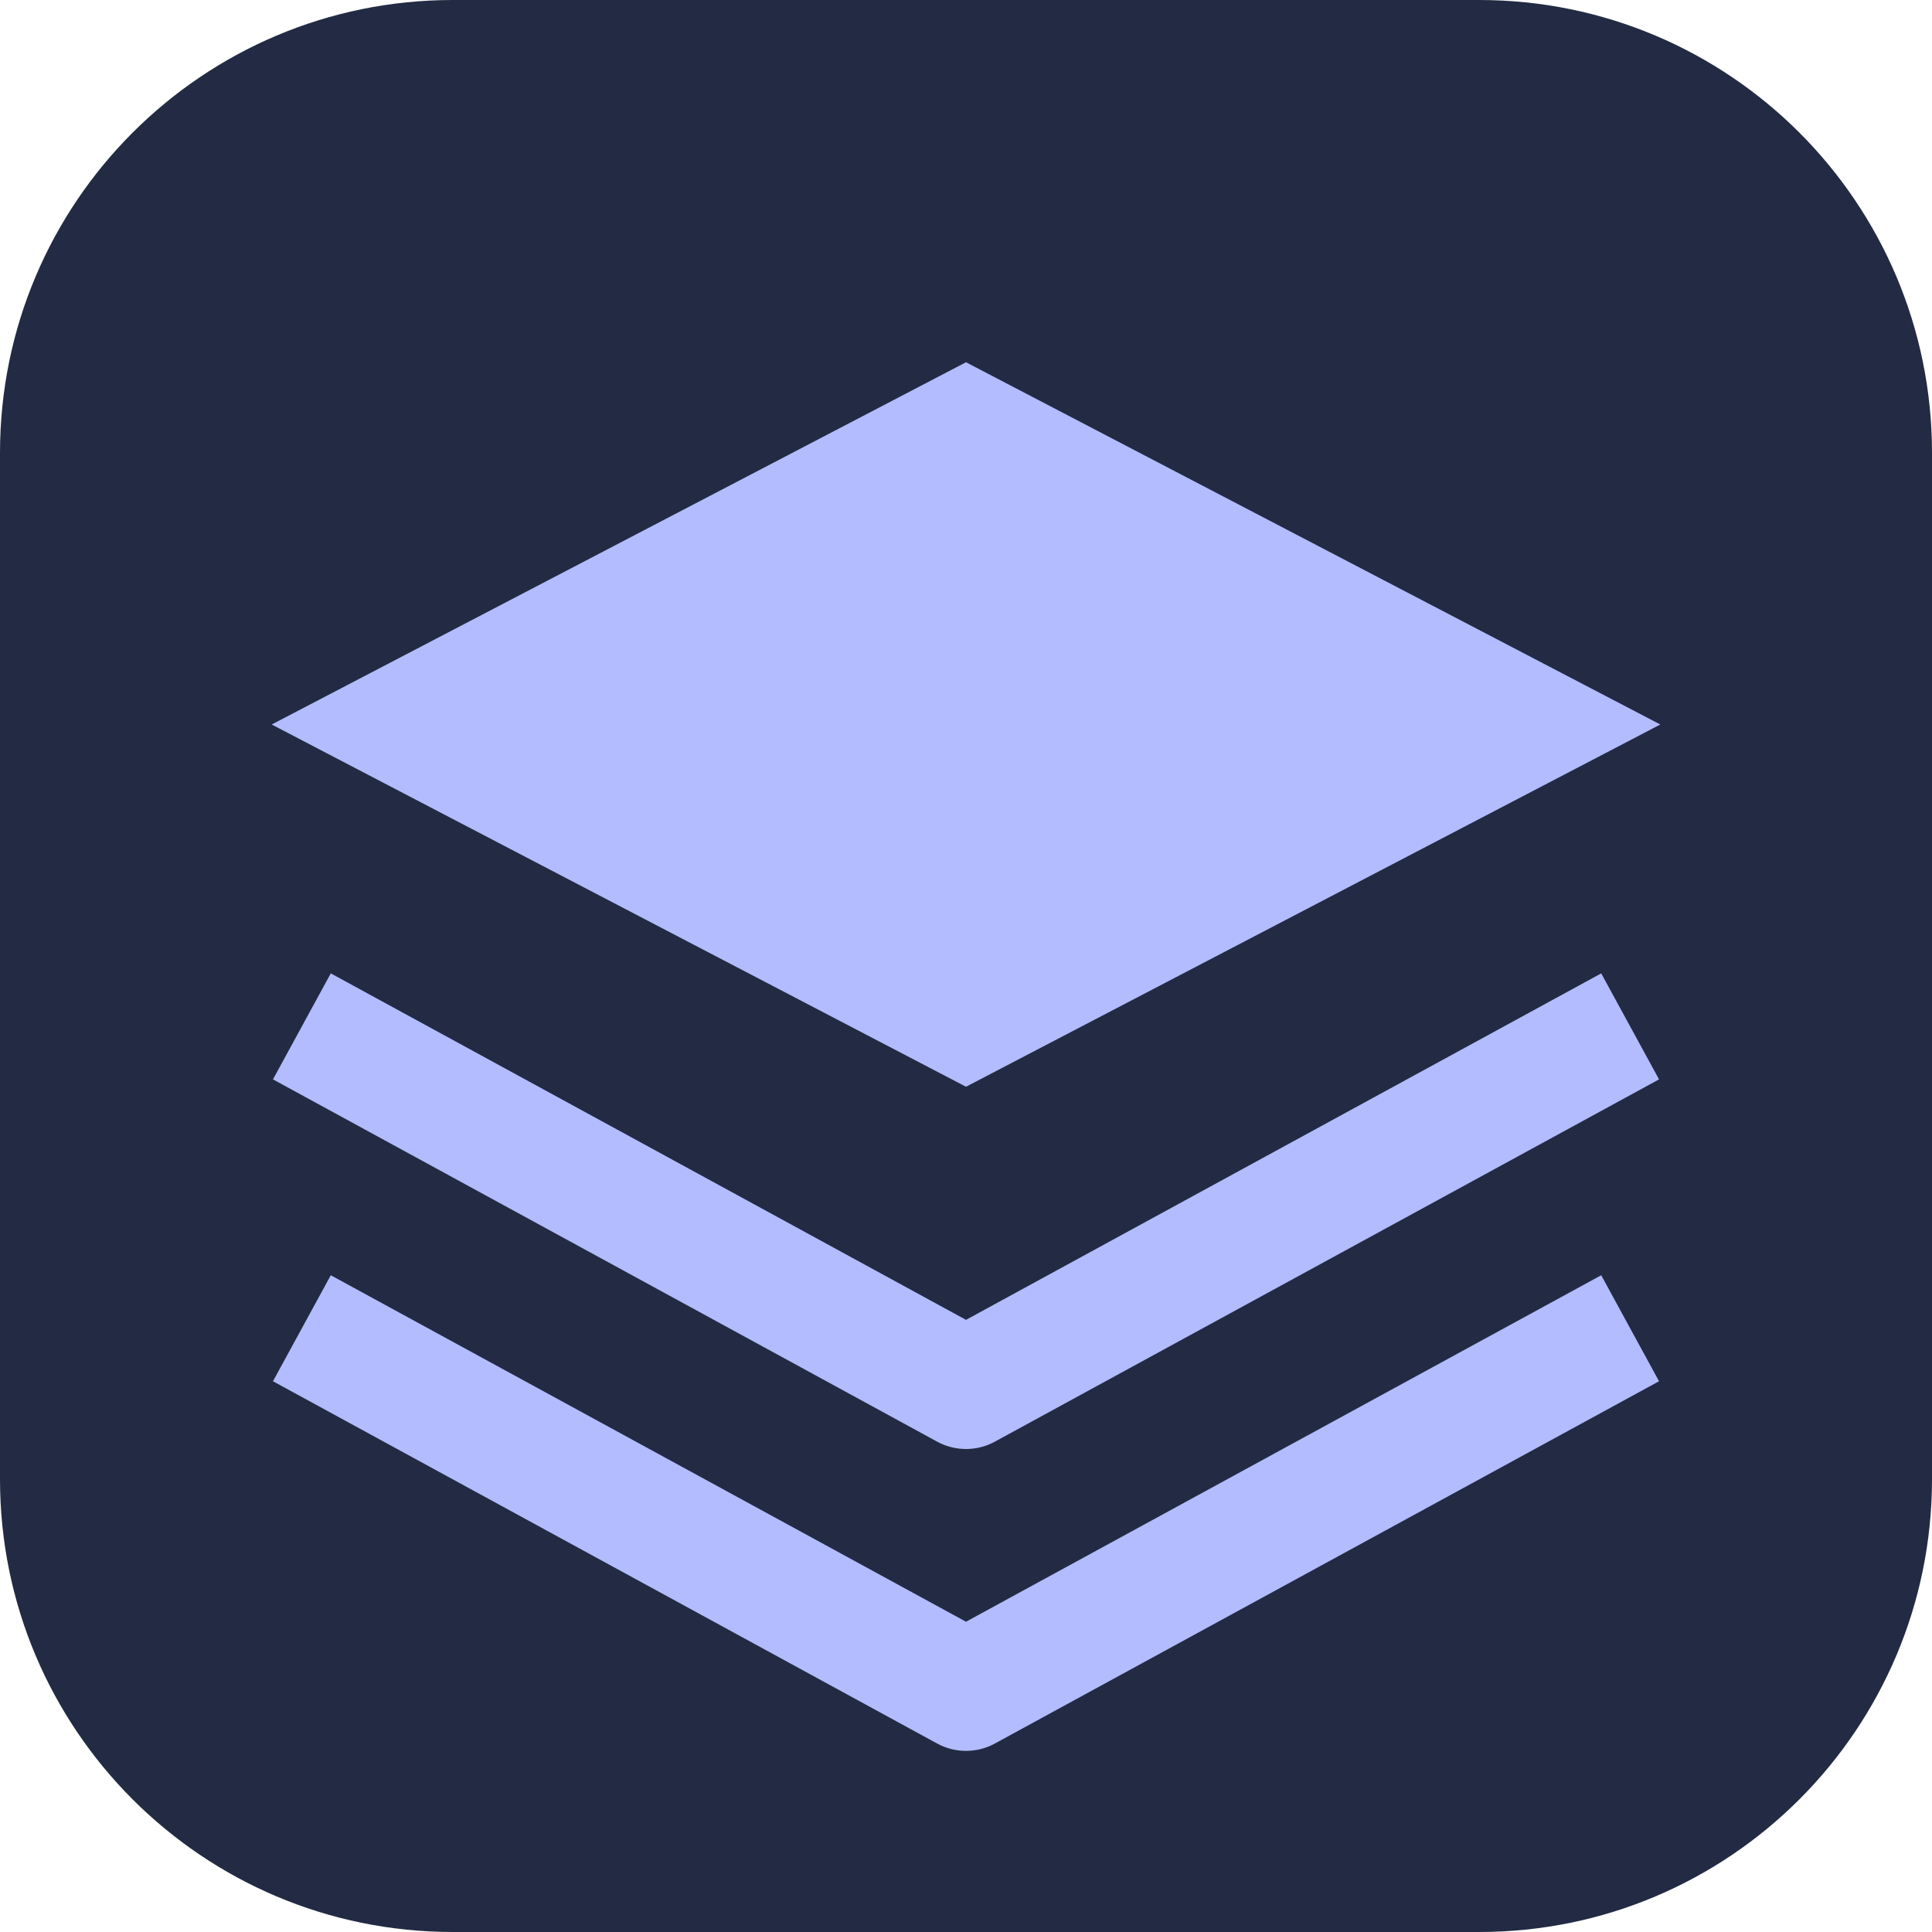
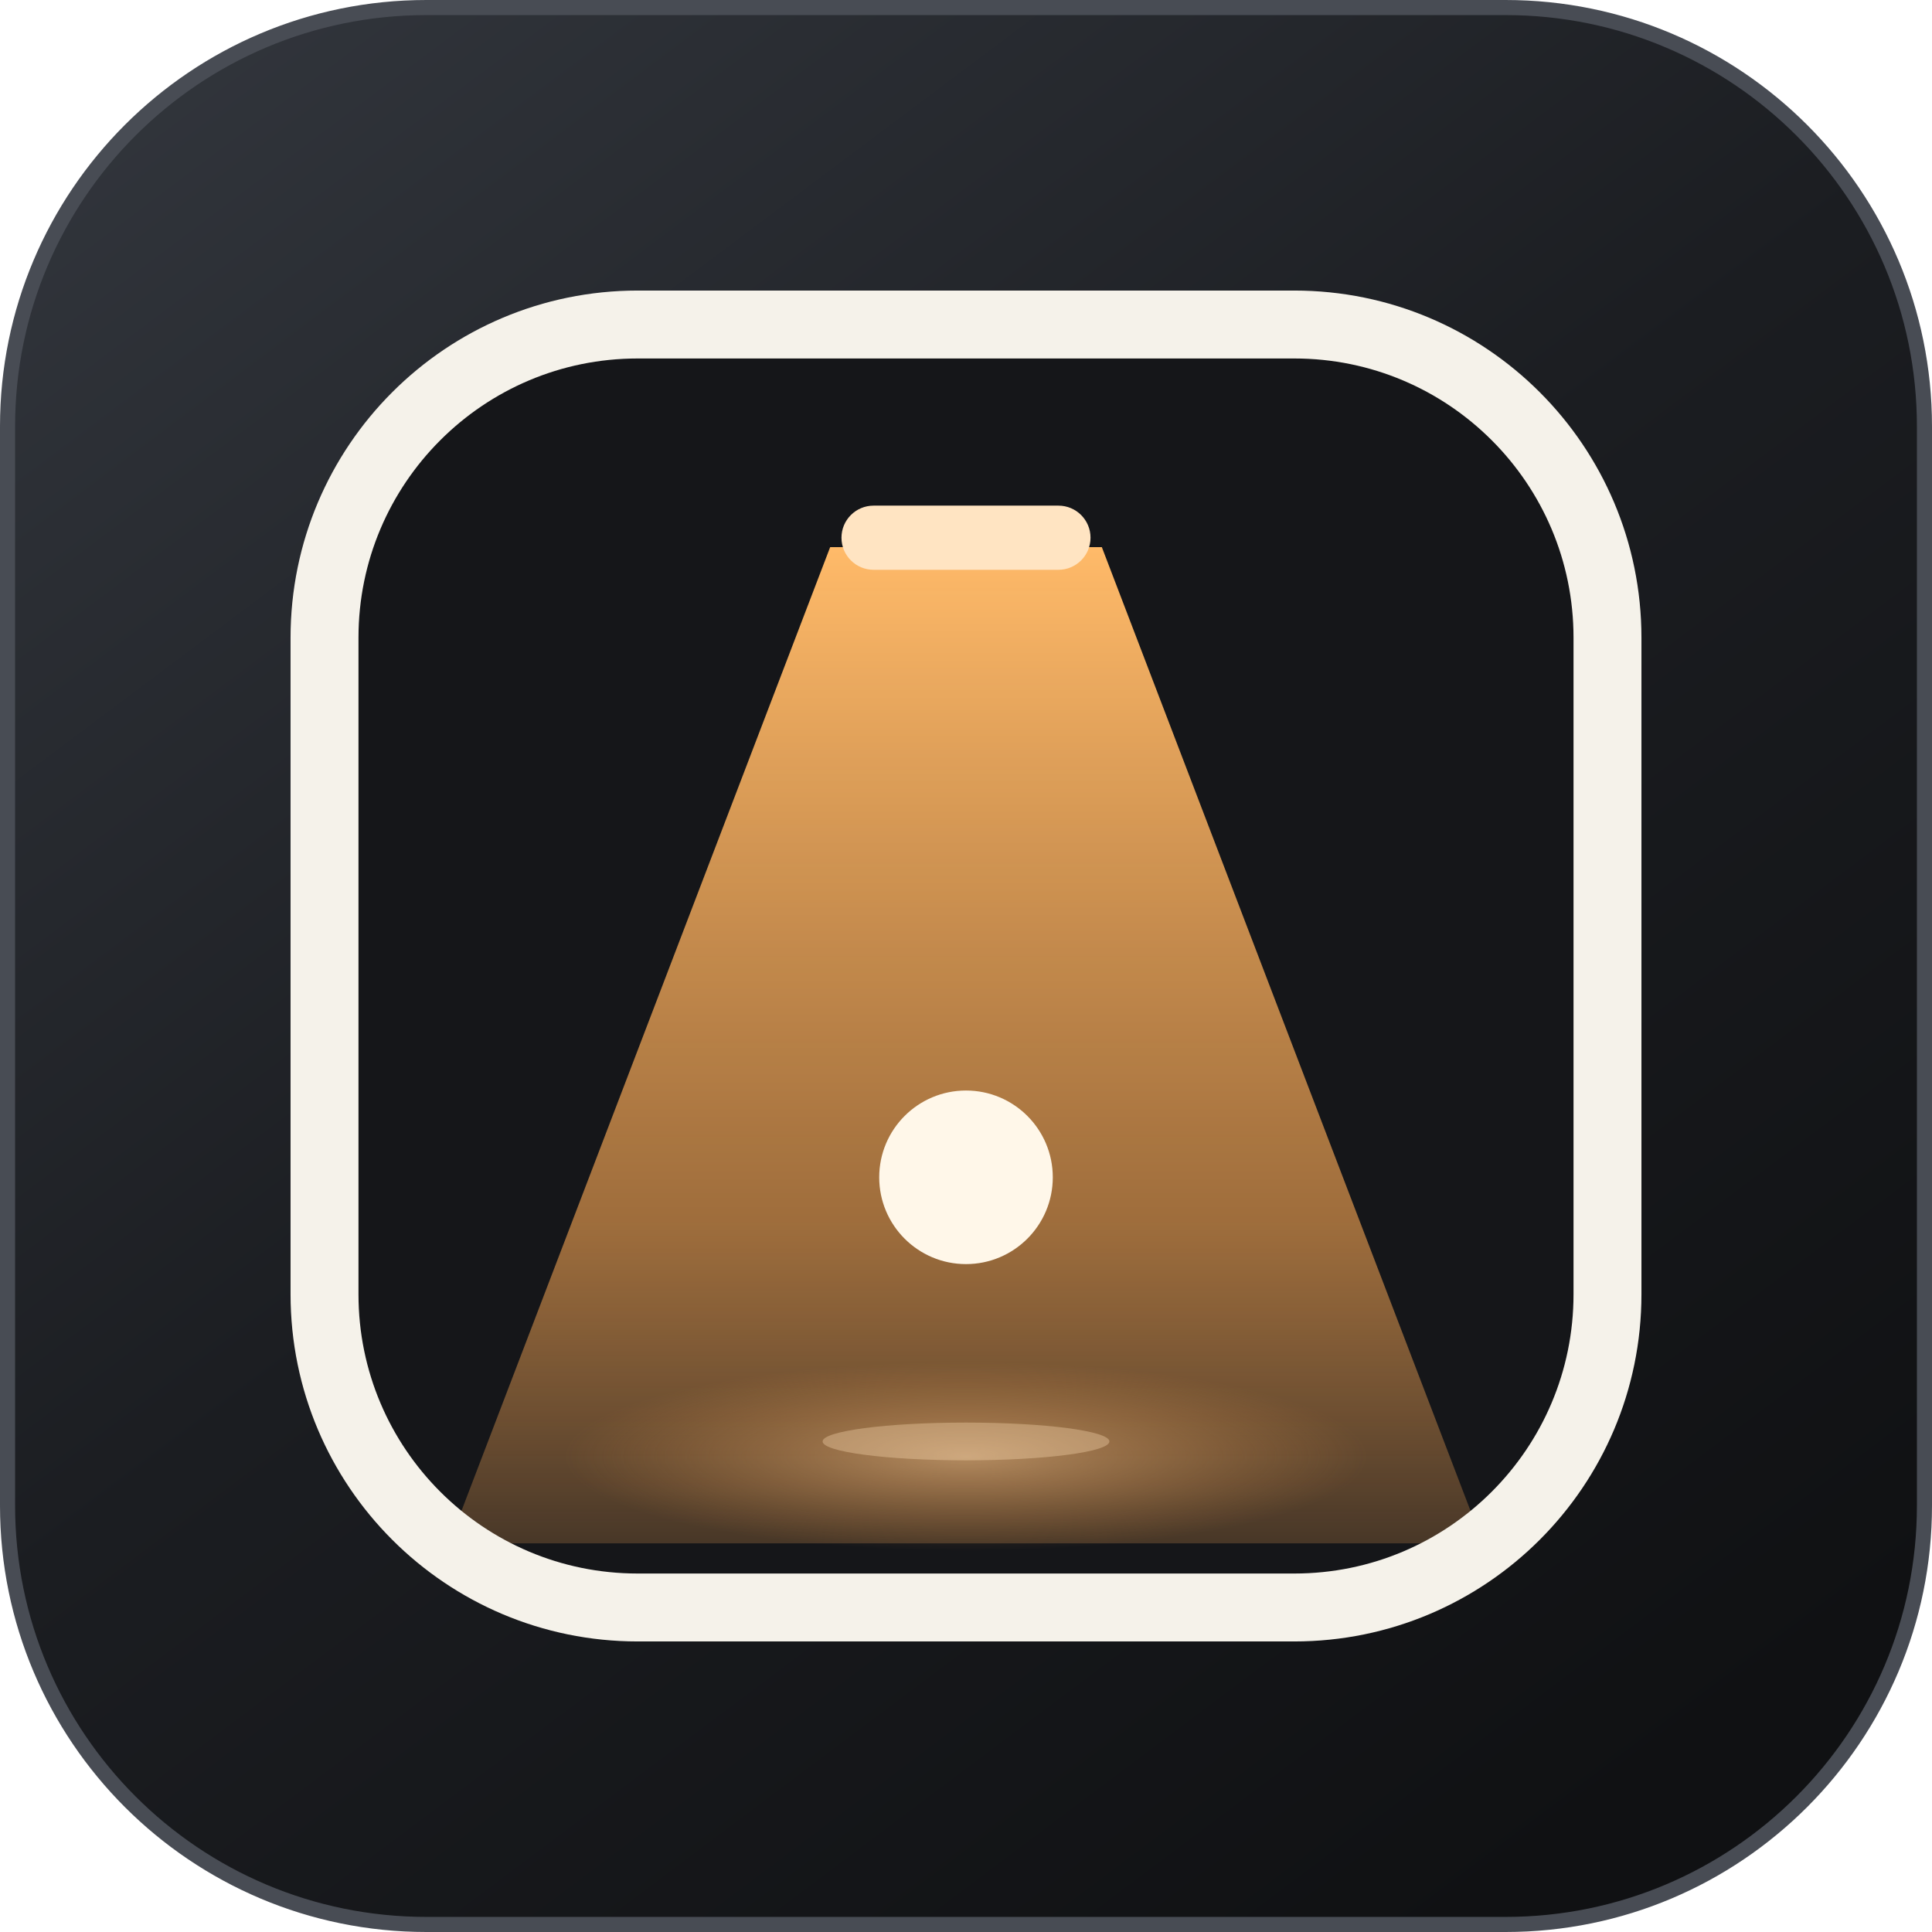
- <svg xmlns="http://www.w3.org/2000/svg" width="64" height="64" viewBox="0 0 64 64">
-   <rect width="64" height="64" rx="15" fill="#222b43" />
-   <path d="m32 12 23 12-23 12L9 24z" fill="#b3bcff" />
-   <path d="m10 34 22 12 22-12M10 44l22 12 22-12" fill="none" stroke="#b3bcff" stroke-width="4" stroke-linejoin="round" />
+ <svg xmlns="http://www.w3.org/2000/svg" width="512" height="512" viewBox="0 0 512 512" font-family="Segoe UI, Microsoft YaHei, sans-serif">
+   <defs>
+     <linearGradient id="master-tile" x2="0.75" y2="1" gradientUnits="objectBoundingBox">
+       <stop stop-color="#34383f" />
+       <stop offset=".53" stop-color="#1b1d21" />
+       <stop offset="1" stop-color="#101113" />
+     </linearGradient>
+     <linearGradient id="master-beam" x2="0" y2="1">
+       <stop stop-color="#ffba69" />
+       <stop offset=".68" stop-color="#e59a4e" stop-opacity=".66" />
+       <stop offset="1" stop-color="#ffae5c" stop-opacity=".22" />
+     </linearGradient>
+     <radialGradient id="master-pool">
+       <stop stop-color="#ffc98e" stop-opacity=".52" />
+       <stop offset="1" stop-color="#f7a451" stop-opacity="0" />
+     </radialGradient>
+     <clipPath id="master-aperture">
+       <rect x="92" y="92" width="328" height="328" rx="77" />
+     </clipPath>
+   </defs>
+   <rect x="2" y="2" width="508" height="508" rx="111" fill="url(#master-tile)" stroke="#484c54" stroke-width="4" />
+   <rect x="87" y="87" width="338" height="338" rx="82" fill="#151619" />
+   <g clip-path="url(#master-aperture)">
+     <path d="M220 145H292L393 409H119Z" fill="url(#master-beam)" />
+     <ellipse cx="256" cy="386" rx="106" ry="25" fill="url(#master-pool)" />
+     <ellipse cx="256" cy="382" rx="38" ry="5" fill="#ffe0b6" opacity=".34" />
+     <rect x="223" y="134" width="66" height="17" rx="8.5" fill="#ffe4c2" />
+     <circle cx="256" cy="312" r="23" fill="#fff7e9" />
+   </g>
+   <rect x="86" y="86" width="340" height="340" rx="83" fill="none" stroke="#f5f2ea" stroke-width="18" />
</svg>
